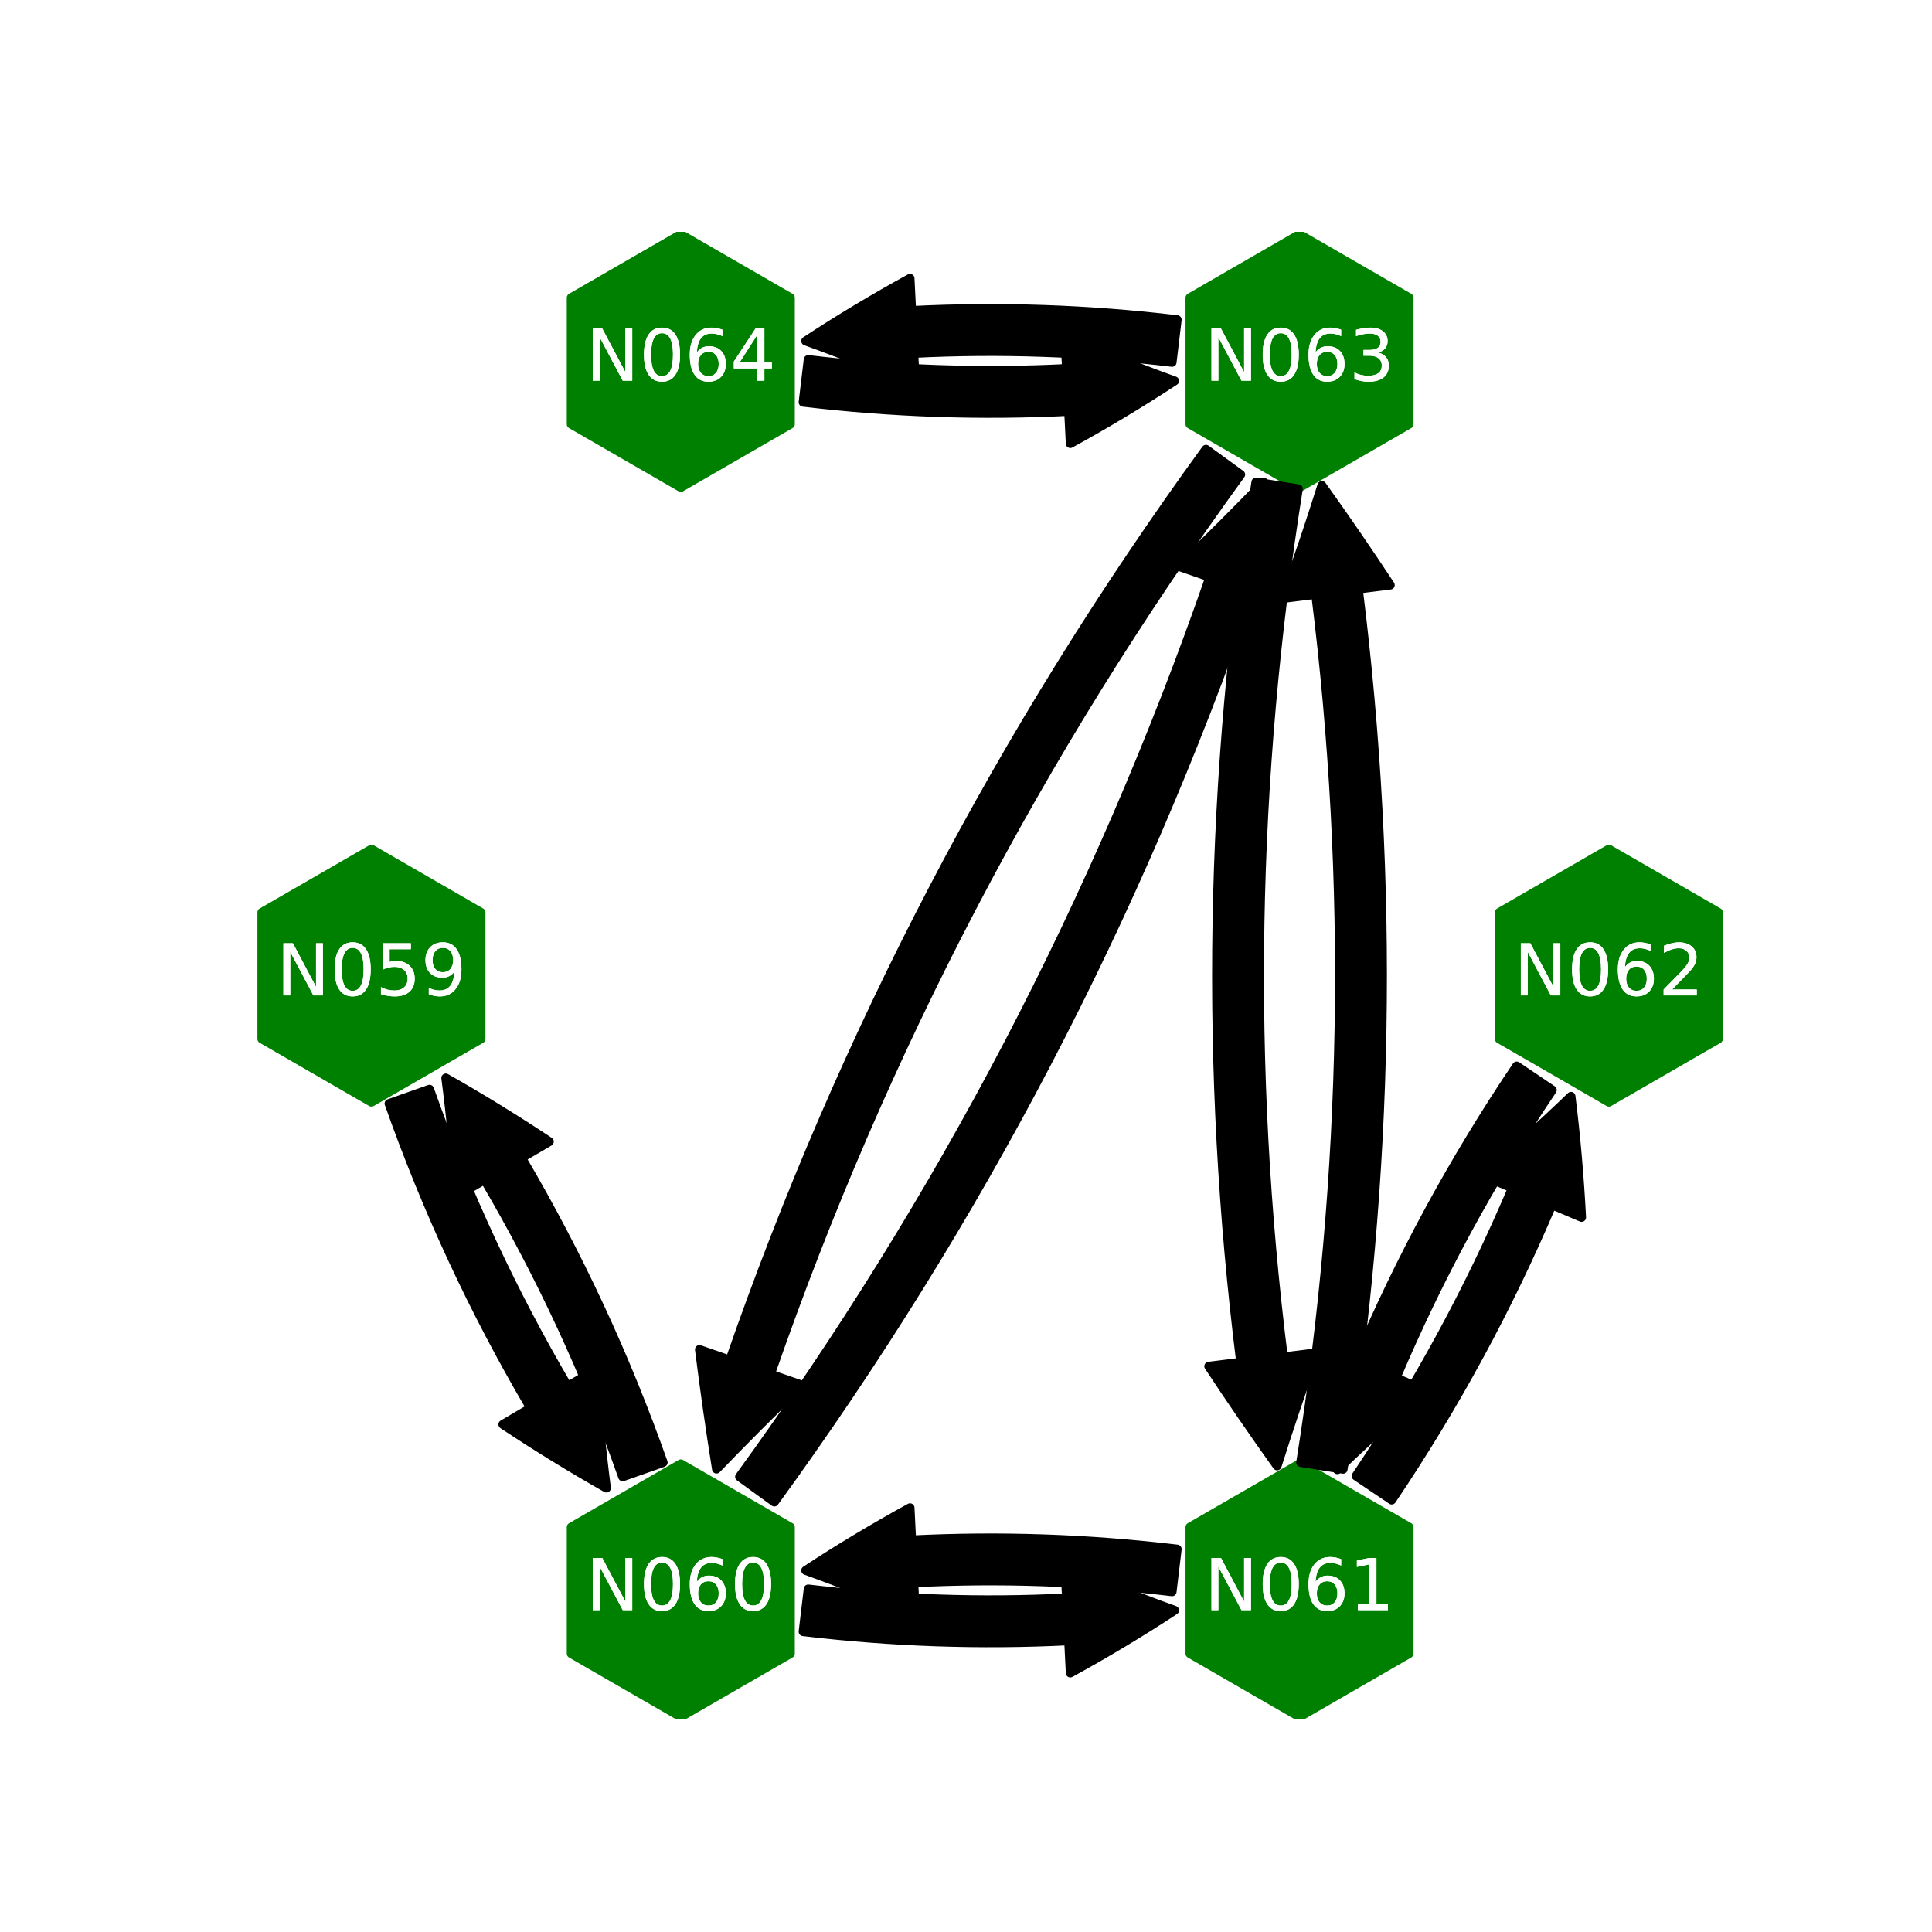
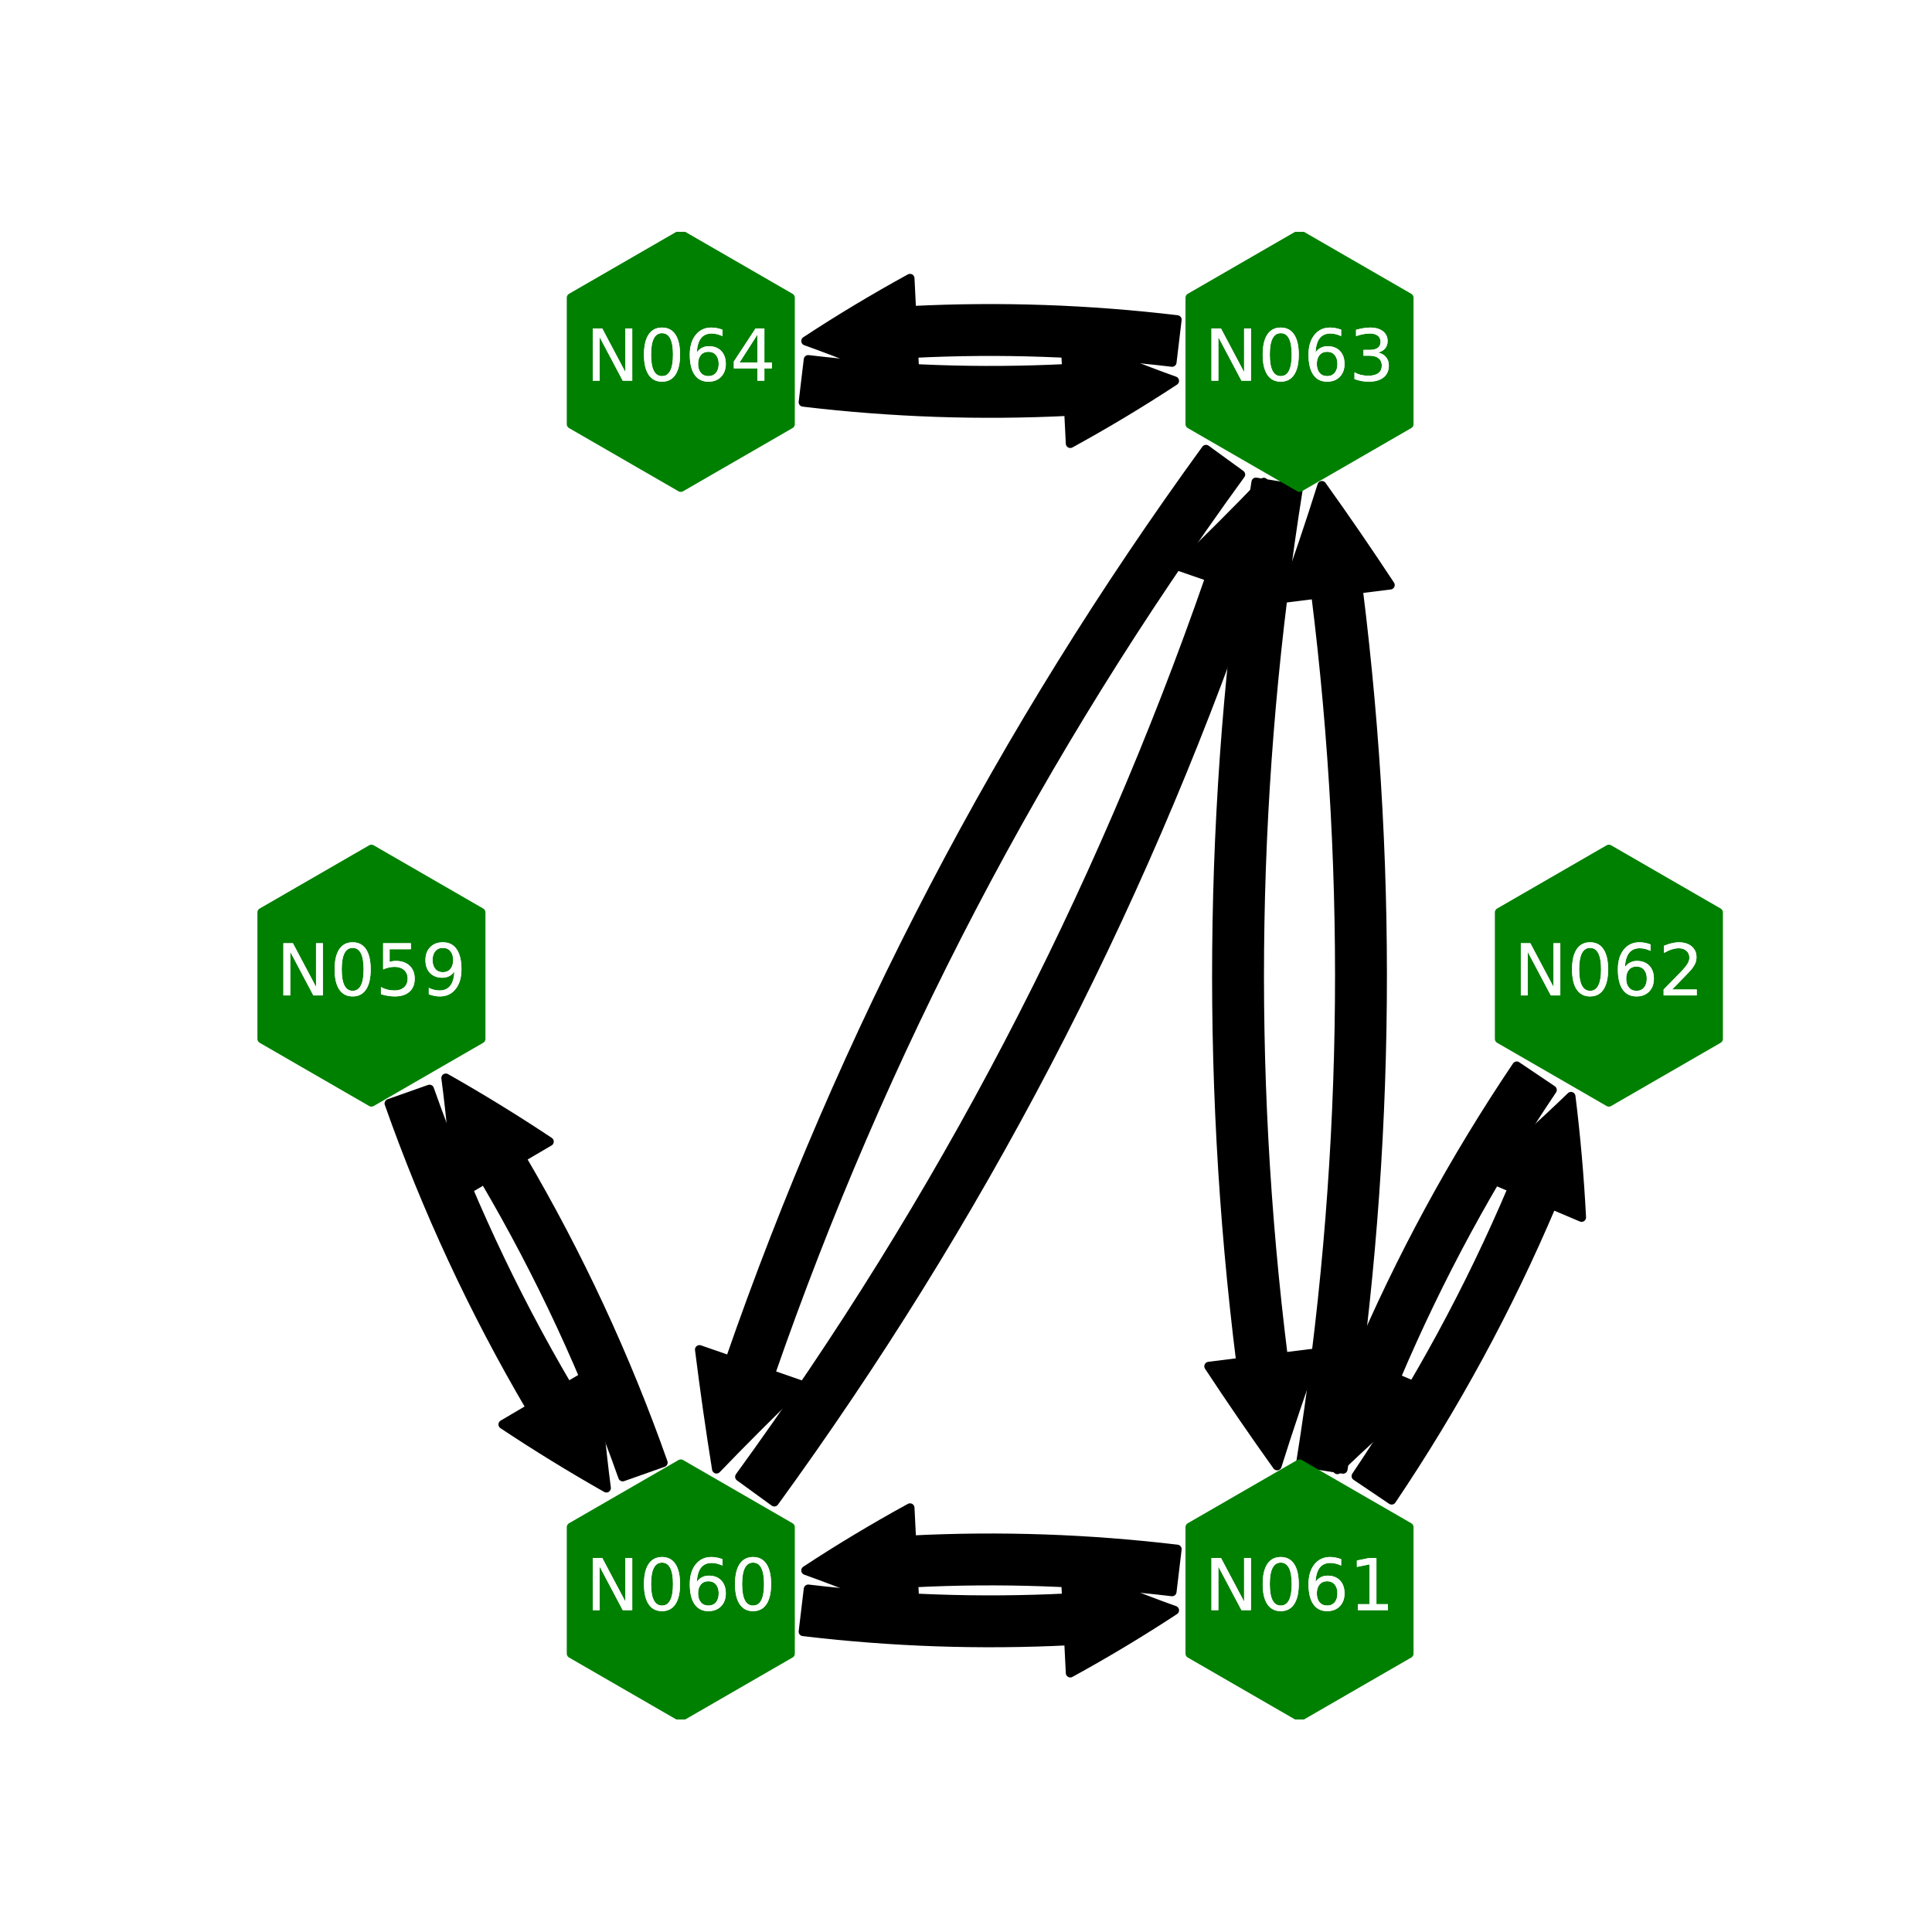
- <svg xmlns="http://www.w3.org/2000/svg" xmlns:xlink="http://www.w3.org/1999/xlink" height="216pt" version="1.1" viewBox="0 0 216 216" width="216pt">
+ <svg xmlns="http://www.w3.org/2000/svg" xmlns:xlink="http://www.w3.org/1999/xlink" width="216pt" height="216pt" viewBox="0 0 216 216" version="1.1">
  <defs>
-     <style type="text/css">
- *{stroke-linecap:butt;stroke-linejoin:round;}
-   </style>
+     <style type="text/css">*{stroke-linejoin: round; stroke-linecap: butt}</style>
  </defs>
  <g id="figure_1">
    <g id="patch_1">
-       <path d="M 0 216  L 216 216  L 216 0  L 0 0  z " style="fill:#ffffff;" />
+       <path d="M 0 216  L 216 216  L 216 0  L 0 0  z " style="fill: #ffffff" />
    </g>
    <g id="axes_1">
+       <g id="patch_2">
+         <path d="M 48.021 121.77  Q 54.168 139.179 63.469 154.998  L 66.572 153.174  Q 66.923 159.695 67.797 166.365  Q 61.943 163.052 56.227 159.256  L 59.331 157.431  Q 49.796 141.213 43.495 123.369  L 48.021 121.77  z " clip-path="url(#p421749aa12)" style="stroke: #000000; stroke-linecap: round" />
+       </g>
+       <g id="patch_3">
+         <path d="M 90.36 177.653  Q 104.8 179.375 119.239 178.652  L 119.059 175.057  Q 124.983 177.767 131.319 180.037  Q 125.695 183.732 119.659 187.042  L 119.479 183.446  Q 104.635 184.189 89.791 182.419  L 90.36 177.653  z " clip-path="url(#p421749aa12)" style="stroke: #000000; stroke-linecap: round" />
+       </g>
+       <g id="patch_4">
+         <path d="M 69.619 165.117  Q 63.472 147.709 54.171 131.889  L 51.068 133.714  Q 50.717 127.192 49.843 120.522  Q 55.697 123.835 61.412 127.632  L 58.309 129.456  Q 67.844 145.675 74.145 163.519  L 69.619 165.117  z " clip-path="url(#p421749aa12)" style="stroke: #000000; stroke-linecap: round" />
+       </g>
+       <g id="patch_5">
+         <path d="M 82.688 165.105  Q 116.499 118.599 135.265 64.523  L 131.864 63.343  Q 136.631 58.757 141.294 53.917  Q 142.358 60.552 143.2 67.277  L 139.799 66.097  Q 120.8 120.845 86.57 167.927  L 82.688 165.105  z " clip-path="url(#p421749aa12)" style="stroke: #000000; stroke-linecap: round" />
+       </g>
+       <g id="patch_6">
+         <path d="M 151.609 165.03  Q 161.927 149.721 169.09 132.825  L 165.775 131.42  Q 170.804 127.253 175.64 122.577  Q 176.467 129.252 176.823 136.104  L 173.509 134.699  Q 166.165 152.02 155.589 167.713  L 151.609 165.03  z " clip-path="url(#p421749aa12)" style="stroke: #000000; stroke-linecap: round" />
+       </g>
+       <g id="patch_7">
+         <path d="M 145.419 163.507  Q 153.159 114.978 147.097 66.451  L 143.525 66.897  Q 145.773 60.687 147.789 54.275  Q 151.7 59.741 155.432 65.409  L 151.86 65.856  Q 158.006 115.06 150.159 164.263  L 145.419 163.507  z " clip-path="url(#p421749aa12)" style="stroke: #000000; stroke-linecap: round" />
+       </g>
+       <g id="patch_8">
+         <path d="M 131.04 177.962  Q 116.6 176.239 102.161 176.962  L 102.341 180.558  Q 96.417 177.847 90.081 175.578  Q 95.705 171.882 101.741 168.573  L 101.921 172.168  Q 116.765 171.425 131.609 173.195  L 131.04 177.962  z " clip-path="url(#p421749aa12)" style="stroke: #000000; stroke-linecap: round" />
+       </g>
+       <g id="patch_9">
+         <path d="M 173.551 121.857  Q 163.234 137.166 156.071 154.062  L 159.385 155.467  Q 154.357 159.634 149.521 164.311  Q 148.694 157.635 148.337 150.783  L 151.651 152.188  Q 158.995 134.867 169.571 119.174  L 173.551 121.857  z " clip-path="url(#p421749aa12)" style="stroke: #000000; stroke-linecap: round" />
+       </g>
+       <g id="patch_10">
+         <path d="M 138.712 53.055  Q 104.901 99.561 86.135 153.637  L 89.536 154.817  Q 84.769 159.403 80.106 164.243  Q 79.042 157.608 78.2 150.883  L 81.601 152.063  Q 100.6 97.315 134.83 50.233  L 138.712 53.055  z " clip-path="url(#p421749aa12)" style="stroke: #000000; stroke-linecap: round" />
+       </g>
+       <g id="patch_11">
+         <path d="M 131.04 40.507  Q 116.6 38.785 102.161 39.508  L 102.341 43.103  Q 96.417 40.393 90.081 38.123  Q 95.705 34.428 101.741 31.118  L 101.921 34.714  Q 116.765 33.971 131.609 35.741  L 131.04 40.507  z " clip-path="url(#p421749aa12)" style="stroke: #000000; stroke-linecap: round" />
+       </g>
+       <g id="patch_12">
+         <path d="M 145.154 54.653  Q 137.415 103.182 143.477 151.709  L 147.049 151.263  Q 144.801 157.473 142.784 163.885  Q 138.874 158.419 135.142 152.751  L 138.714 152.304  Q 132.567 103.1 140.414 53.897  L 145.154 54.653  z " clip-path="url(#p421749aa12)" style="stroke: #000000; stroke-linecap: round" />
+       </g>
+       <g id="patch_13">
+         <path d="M 90.36 40.198  Q 104.8 41.921 119.239 41.198  L 119.059 37.602  Q 124.983 40.313 131.319 42.582  Q 125.695 46.278 119.659 49.587  L 119.479 45.992  Q 104.635 46.735 89.791 44.965  L 90.36 40.198  z " clip-path="url(#p421749aa12)" style="stroke: #000000; stroke-linecap: round" />
+       </g>
      <g id="PathCollection_1">
        <defs>
-           <path d="M 0 -14.142  L -12.247 -7.071  L -12.247 7.071  L -0 14.142  L 12.247 7.071  L 12.247 -7.071  z " id="mfa563fba59" style="stroke:#008000;" />
+           <path id="md7deed26cb" d="M 0 -14.142  L -12.247 -7.071  L -12.247 7.071  L -0 14.142  L 12.247 7.071  L 12.247 -7.071  z " style="stroke: #008000" />
        </defs>
-         <g clip-path="url(#p41beeb356f)">
-           <use style="fill:#008000;stroke:#008000;" x="179.874" xlink:href="#mfa563fba59" y="109.08" />
-           <use style="fill:#008000;stroke:#008000;" x="76.113" xlink:href="#mfa563fba59" y="40.355" />
-           <use style="fill:#008000;stroke:#008000;" x="145.287" xlink:href="#mfa563fba59" y="40.355" />
-           <use style="fill:#008000;stroke:#008000;" x="76.113" xlink:href="#mfa563fba59" y="177.805" />
-           <use style="fill:#008000;stroke:#008000;" x="145.287" xlink:href="#mfa563fba59" y="177.805" />
-           <use style="fill:#008000;stroke:#008000;" x="41.526" xlink:href="#mfa563fba59" y="109.08" />
-         </g>
-       </g>
-       <g id="patch_2">
-         <path clip-path="url(#p41beeb356f)" d="M 48.024 121.779  Q 54.17 139.18 63.468 154.995  L 66.571 153.17  Q 66.923 159.693 67.798 166.365  Q 61.943 163.05 56.226 159.252  L 59.33 157.427  Q 49.798 141.215 43.498 123.377  L 48.024 121.779  z " style="stroke:#000000;stroke-linecap:round;" />
-       </g>
-       <g id="patch_3">
-         <path clip-path="url(#p41beeb356f)" d="M 90.36 177.65  Q 104.8 179.373 119.239 178.65  L 119.059 175.054  Q 124.983 177.765 131.319 180.034  Q 125.695 183.73 119.659 187.039  L 119.479 183.444  Q 104.635 184.187 89.791 182.417  L 90.36 177.65  z " style="stroke:#000000;stroke-linecap:round;" />
-       </g>
-       <g id="patch_4">
-         <path clip-path="url(#p41beeb356f)" d="M 69.616 165.106  Q 63.469 147.704 54.172 131.89  L 51.069 133.715  Q 50.717 127.192 49.842 120.52  Q 55.697 123.835 61.413 127.633  L 58.31 129.457  Q 67.842 145.67 74.142 163.507  L 69.616 165.106  z " style="stroke:#000000;stroke-linecap:round;" />
-       </g>
-       <g id="patch_5">
-         <path clip-path="url(#p41beeb356f)" d="M 82.688 165.103  Q 116.498 118.598 135.265 64.525  L 131.864 63.344  Q 136.631 58.759 141.294 53.919  Q 142.358 60.554 143.2 67.279  L 139.799 66.098  Q 120.8 120.845 86.57 167.925  L 82.688 165.103  z " style="stroke:#000000;stroke-linecap:round;" />
-       </g>
-       <g id="patch_6">
-         <path clip-path="url(#p41beeb356f)" d="M 151.614 165.02  Q 161.928 149.716 169.089 132.826  L 165.774 131.421  Q 170.804 127.253 175.64 122.574  Q 176.467 129.252 176.822 136.105  L 173.508 134.7  Q 166.166 152.015 155.595 167.703  L 151.614 165.02  z " style="stroke:#000000;stroke-linecap:round;" />
-       </g>
-       <g id="patch_7">
-         <path clip-path="url(#p41beeb356f)" d="M 145.419 163.505  Q 153.158 114.978 147.097 66.452  L 143.524 66.898  Q 145.773 60.689 147.789 54.277  Q 151.7 59.743 155.432 65.411  L 151.86 65.857  Q 158.006 115.06 150.159 164.261  L 145.419 163.505  z " style="stroke:#000000;stroke-linecap:round;" />
-       </g>
-       <g id="patch_8">
-         <path clip-path="url(#p41beeb356f)" d="M 131.04 177.959  Q 116.6 176.237 102.161 176.96  L 102.341 180.555  Q 96.417 177.845 90.081 175.575  Q 95.705 171.88 101.741 168.57  L 101.921 172.166  Q 116.765 171.423 131.609 173.193  L 131.04 177.959  z " style="stroke:#000000;stroke-linecap:round;" />
-       </g>
-       <g id="patch_9">
-         <path clip-path="url(#p41beeb356f)" d="M 173.546 121.864  Q 163.233 137.169 156.072 154.058  L 159.386 155.464  Q 154.357 159.632 149.52 164.311  Q 148.694 157.633 148.338 150.779  L 151.652 152.185  Q 158.994 134.87 169.566 119.182  L 173.546 121.864  z " style="stroke:#000000;stroke-linecap:round;" />
-       </g>
-       <g id="patch_10">
-         <path clip-path="url(#p41beeb356f)" d="M 138.712 53.057  Q 104.902 99.562 86.135 153.635  L 89.536 154.816  Q 84.769 159.401 80.106 164.241  Q 79.042 157.606 78.2 150.881  L 81.601 152.062  Q 100.6 97.315 134.83 50.235  L 138.712 53.057  z " style="stroke:#000000;stroke-linecap:round;" />
-       </g>
-       <g id="patch_11">
-         <path clip-path="url(#p41beeb356f)" d="M 131.04 40.51  Q 116.6 38.787 102.161 39.51  L 102.341 43.106  Q 96.417 40.395 90.081 38.126  Q 95.705 34.43 101.741 31.121  L 101.921 34.716  Q 116.765 33.973 131.609 35.743  L 131.04 40.51  z " style="stroke:#000000;stroke-linecap:round;" />
-       </g>
-       <g id="patch_12">
-         <path clip-path="url(#p41beeb356f)" d="M 145.154 54.655  Q 137.415 103.182 143.477 151.708  L 147.049 151.262  Q 144.801 157.471 142.784 163.883  Q 138.874 158.417 135.142 152.749  L 138.714 152.303  Q 132.568 103.1 140.414 53.899  L 145.154 54.655  z " style="stroke:#000000;stroke-linecap:round;" />
-       </g>
-       <g id="patch_13">
-         <path clip-path="url(#p41beeb356f)" d="M 90.36 40.201  Q 104.8 41.923 119.239 41.2  L 119.059 37.605  Q 124.983 40.315 131.319 42.585  Q 125.695 46.28 119.659 49.59  L 119.479 45.994  Q 104.635 46.737 89.791 44.967  L 90.36 40.201  z " style="stroke:#000000;stroke-linecap:round;" />
+         <g clip-path="url(#p421749aa12)">
+           <use xlink:href="#md7deed26cb" x="76.113" y="40.353" style="fill: #008000; stroke: #008000" />
+           <use xlink:href="#md7deed26cb" x="41.526" y="109.08" style="fill: #008000; stroke: #008000" />
+           <use xlink:href="#md7deed26cb" x="145.287" y="40.353" style="fill: #008000; stroke: #008000" />
+           <use xlink:href="#md7deed26cb" x="179.874" y="109.08" style="fill: #008000; stroke: #008000" />
+           <use xlink:href="#md7deed26cb" x="145.287" y="177.807" style="fill: #008000; stroke: #008000" />
+           <use xlink:href="#md7deed26cb" x="76.113" y="177.807" style="fill: #008000; stroke: #008000" />
+         </g>
      </g>
      <g id="text_1">
-         <g clip-path="url(#p41beeb356f)">
-           <defs>
-             <path d="M 9.812 72.906  L 23.094 72.906  L 55.422 11.922  L 55.422 72.906  L 64.984 72.906  L 64.984 0  L 51.703 0  L 19.391 60.984  L 19.391 0  L 9.812 0  z " id="DejaVuSans-78" />
-             <path d="M 31.781 66.406  Q 24.172 66.406 20.328 58.906  Q 16.5 51.422 16.5 36.375  Q 16.5 21.391 20.328 13.891  Q 24.172 6.391 31.781 6.391  Q 39.453 6.391 43.281 13.891  Q 47.125 21.391 47.125 36.375  Q 47.125 51.422 43.281 58.906  Q 39.453 66.406 31.781 66.406  z M 31.781 74.219  Q 44.047 74.219 50.516 64.516  Q 56.984 54.828 56.984 36.375  Q 56.984 17.969 50.516 8.266  Q 44.047 -1.422 31.781 -1.422  Q 19.531 -1.422 13.062 8.266  Q 6.594 17.969 6.594 36.375  Q 6.594 54.828 13.062 64.516  Q 19.531 74.219 31.781 74.219  z " id="DejaVuSans-48" />
-             <path d="M 10.797 72.906  L 49.516 72.906  L 49.516 64.594  L 19.828 64.594  L 19.828 46.734  Q 21.969 47.469 24.109 47.828  Q 26.266 48.188 28.422 48.188  Q 40.625 48.188 47.75 41.5  Q 54.891 34.812 54.891 23.391  Q 54.891 11.625 47.562 5.094  Q 40.234 -1.422 26.906 -1.422  Q 22.312 -1.422 17.547 -0.641  Q 12.797 0.141 7.719 1.703  L 7.719 11.625  Q 12.109 9.234 16.797 8.062  Q 21.484 6.891 26.703 6.891  Q 35.156 6.891 40.078 11.328  Q 45.016 15.766 45.016 23.391  Q 45.016 31 40.078 35.438  Q 35.156 39.891 26.703 39.891  Q 22.75 39.891 18.812 39.016  Q 14.891 38.141 10.797 36.281  z " id="DejaVuSans-53" />
-             <path d="M 10.984 1.516  L 10.984 10.5  Q 14.703 8.734 18.5 7.812  Q 22.312 6.891 25.984 6.891  Q 35.75 6.891 40.891 13.453  Q 46.047 20.016 46.781 33.406  Q 43.953 29.203 39.594 26.953  Q 35.25 24.703 29.984 24.703  Q 19.047 24.703 12.672 31.312  Q 6.297 37.938 6.297 49.422  Q 6.297 60.641 12.938 67.422  Q 19.578 74.219 30.609 74.219  Q 43.266 74.219 49.922 64.516  Q 56.594 54.828 56.594 36.375  Q 56.594 19.141 48.406 8.859  Q 40.234 -1.422 26.422 -1.422  Q 22.703 -1.422 18.891 -0.688  Q 15.094 0.047 10.984 1.516  z M 30.609 32.422  Q 37.25 32.422 41.125 36.953  Q 45.016 41.5 45.016 49.422  Q 45.016 57.281 41.125 61.844  Q 37.25 66.406 30.609 66.406  Q 23.969 66.406 20.094 61.844  Q 16.219 57.281 16.219 49.422  Q 16.219 41.5 20.094 36.953  Q 23.969 32.422 30.609 32.422  z " id="DejaVuSans-57" />
-           </defs>
-           <g style="fill:#ffffff;" transform="translate(30.89895 111.2875)scale(0.08 -0.08)">
-             <use xlink:href="#DejaVuSans-78" />
-             <use x="74.805" xlink:href="#DejaVuSans-48" />
-             <use x="138.428" xlink:href="#DejaVuSans-53" />
-             <use x="202.051" xlink:href="#DejaVuSans-57" />
+         <g clip-path="url(#p421749aa12)">
+           <g style="fill: #ffffff" transform="translate(30.89895 111.2875) scale(0.08 -0.08)">
+             <defs>
+               <path id="DejaVuSans-4e" d="M 628 4666  L 1478 4666  L 3547 763  L 3547 4666  L 4159 4666  L 4159 0  L 3309 0  L 1241 3903  L 1241 0  L 628 0  L 628 4666  z " transform="scale(0.015625)" />
+               <path id="DejaVuSans-30" d="M 2034 4250  Q 1547 4250 1301 3770  Q 1056 3291 1056 2328  Q 1056 1369 1301 889  Q 1547 409 2034 409  Q 2525 409 2770 889  Q 3016 1369 3016 2328  Q 3016 3291 2770 3770  Q 2525 4250 2034 4250  z M 2034 4750  Q 2819 4750 3233 4129  Q 3647 3509 3647 2328  Q 3647 1150 3233 529  Q 2819 -91 2034 -91  Q 1250 -91 836 529  Q 422 1150 422 2328  Q 422 3509 836 4129  Q 1250 4750 2034 4750  z " transform="scale(0.015625)" />
+               <path id="DejaVuSans-35" d="M 691 4666  L 3169 4666  L 3169 4134  L 1269 4134  L 1269 2991  Q 1406 3038 1543 3061  Q 1681 3084 1819 3084  Q 2600 3084 3056 2656  Q 3513 2228 3513 1497  Q 3513 744 3044 326  Q 2575 -91 1722 -91  Q 1428 -91 1123 -41  Q 819 9 494 109  L 494 744  Q 775 591 1075 516  Q 1375 441 1709 441  Q 2250 441 2565 725  Q 2881 1009 2881 1497  Q 2881 1984 2565 2268  Q 2250 2553 1709 2553  Q 1456 2553 1204 2497  Q 953 2441 691 2322  L 691 4666  z " transform="scale(0.015625)" />
+               <path id="DejaVuSans-39" d="M 703 97  L 703 672  Q 941 559 1184 500  Q 1428 441 1663 441  Q 2288 441 2617 861  Q 2947 1281 2994 2138  Q 2813 1869 2534 1725  Q 2256 1581 1919 1581  Q 1219 1581 811 2004  Q 403 2428 403 3163  Q 403 3881 828 4315  Q 1253 4750 1959 4750  Q 2769 4750 3195 4129  Q 3622 3509 3622 2328  Q 3622 1225 3098 567  Q 2575 -91 1691 -91  Q 1453 -91 1209 -44  Q 966 3 703 97  z M 1959 2075  Q 2384 2075 2632 2365  Q 2881 2656 2881 3163  Q 2881 3666 2632 3958  Q 2384 4250 1959 4250  Q 1534 4250 1286 3958  Q 1038 3666 1038 3163  Q 1038 2656 1286 2365  Q 1534 2075 1959 2075  z " transform="scale(0.015625)" />
+             </defs>
+             <use xlink:href="#DejaVuSans-4e" />
+             <use xlink:href="#DejaVuSans-30" x="74.805" />
+             <use xlink:href="#DejaVuSans-35" x="138.428" />
+             <use xlink:href="#DejaVuSans-39" x="202.051" />
          </g>
        </g>
      </g>
      <g id="text_2">
-         <g clip-path="url(#p41beeb356f)">
-           <defs>
-             <path d="M 33.016 40.375  Q 26.375 40.375 22.484 35.828  Q 18.609 31.297 18.609 23.391  Q 18.609 15.531 22.484 10.953  Q 26.375 6.391 33.016 6.391  Q 39.656 6.391 43.531 10.953  Q 47.406 15.531 47.406 23.391  Q 47.406 31.297 43.531 35.828  Q 39.656 40.375 33.016 40.375  z M 52.594 71.297  L 52.594 62.312  Q 48.875 64.062 45.094 64.984  Q 41.312 65.922 37.594 65.922  Q 27.828 65.922 22.672 59.328  Q 17.531 52.734 16.797 39.406  Q 19.672 43.656 24.016 45.922  Q 28.375 48.188 33.594 48.188  Q 44.578 48.188 50.953 41.516  Q 57.328 34.859 57.328 23.391  Q 57.328 12.156 50.688 5.359  Q 44.047 -1.422 33.016 -1.422  Q 20.359 -1.422 13.672 8.266  Q 6.984 17.969 6.984 36.375  Q 6.984 53.656 15.188 63.938  Q 23.391 74.219 37.203 74.219  Q 40.922 74.219 44.703 73.484  Q 48.484 72.75 52.594 71.297  z " id="DejaVuSans-54" />
-           </defs>
-           <g style="fill:#ffffff;" transform="translate(65.48573 180.0122)scale(0.08 -0.08)">
-             <use xlink:href="#DejaVuSans-78" />
-             <use x="74.805" xlink:href="#DejaVuSans-48" />
-             <use x="138.428" xlink:href="#DejaVuSans-54" />
-             <use x="202.051" xlink:href="#DejaVuSans-48" />
+         <g clip-path="url(#p421749aa12)">
+           <g style="fill: #ffffff" transform="translate(65.48573 180.0148) scale(0.08 -0.08)">
+             <defs>
+               <path id="DejaVuSans-36" d="M 2113 2584  Q 1688 2584 1439 2293  Q 1191 2003 1191 1497  Q 1191 994 1439 701  Q 1688 409 2113 409  Q 2538 409 2786 701  Q 3034 994 3034 1497  Q 3034 2003 2786 2293  Q 2538 2584 2113 2584  z M 3366 4563  L 3366 3988  Q 3128 4100 2886 4159  Q 2644 4219 2406 4219  Q 1781 4219 1451 3797  Q 1122 3375 1075 2522  Q 1259 2794 1537 2939  Q 1816 3084 2150 3084  Q 2853 3084 3261 2657  Q 3669 2231 3669 1497  Q 3669 778 3244 343  Q 2819 -91 2113 -91  Q 1303 -91 875 529  Q 447 1150 447 2328  Q 447 3434 972 4092  Q 1497 4750 2381 4750  Q 2619 4750 2861 4703  Q 3103 4656 3366 4563  z " transform="scale(0.015625)" />
+             </defs>
+             <use xlink:href="#DejaVuSans-4e" />
+             <use xlink:href="#DejaVuSans-30" x="74.805" />
+             <use xlink:href="#DejaVuSans-36" x="138.428" />
+             <use xlink:href="#DejaVuSans-30" x="202.051" />
          </g>
        </g>
      </g>
      <g id="text_3">
-         <g clip-path="url(#p41beeb356f)">
-           <defs>
-             <path d="M 12.406 8.297  L 28.516 8.297  L 28.516 63.922  L 10.984 60.406  L 10.984 69.391  L 28.422 72.906  L 38.281 72.906  L 38.281 8.297  L 54.391 8.297  L 54.391 0  L 12.406 0  z " id="DejaVuSans-49" />
-           </defs>
-           <g style="fill:#ffffff;" transform="translate(134.6593 180.0122)scale(0.08 -0.08)">
-             <use xlink:href="#DejaVuSans-78" />
-             <use x="74.805" xlink:href="#DejaVuSans-48" />
-             <use x="138.428" xlink:href="#DejaVuSans-54" />
-             <use x="202.051" xlink:href="#DejaVuSans-49" />
+         <g clip-path="url(#p421749aa12)">
+           <g style="fill: #ffffff" transform="translate(134.6593 180.0148) scale(0.08 -0.08)">
+             <defs>
+               <path id="DejaVuSans-31" d="M 794 531  L 1825 531  L 1825 4091  L 703 3866  L 703 4441  L 1819 4666  L 2450 4666  L 2450 531  L 3481 531  L 3481 0  L 794 0  L 794 531  z " transform="scale(0.015625)" />
+             </defs>
+             <use xlink:href="#DejaVuSans-4e" />
+             <use xlink:href="#DejaVuSans-30" x="74.805" />
+             <use xlink:href="#DejaVuSans-36" x="138.428" />
+             <use xlink:href="#DejaVuSans-31" x="202.051" />
          </g>
        </g>
      </g>
      <g id="text_4">
-         <g clip-path="url(#p41beeb356f)">
-           <defs>
-             <path d="M 19.188 8.297  L 53.609 8.297  L 53.609 0  L 7.328 0  L 7.328 8.297  Q 12.938 14.109 22.625 23.891  Q 32.328 33.688 34.812 36.531  Q 39.547 41.844 41.422 45.531  Q 43.312 49.219 43.312 52.781  Q 43.312 58.594 39.234 62.25  Q 35.156 65.922 28.609 65.922  Q 23.969 65.922 18.812 64.312  Q 13.672 62.703 7.812 59.422  L 7.812 69.391  Q 13.766 71.781 18.938 73  Q 24.125 74.219 28.422 74.219  Q 39.75 74.219 46.484 68.547  Q 53.219 62.891 53.219 53.422  Q 53.219 48.922 51.531 44.891  Q 49.859 40.875 45.406 35.406  Q 44.188 33.984 37.641 27.219  Q 31.109 20.453 19.188 8.297  z " id="DejaVuSans-50" />
-           </defs>
-           <g style="fill:#ffffff;" transform="translate(169.2461 111.2875)scale(0.08 -0.08)">
-             <use xlink:href="#DejaVuSans-78" />
-             <use x="74.805" xlink:href="#DejaVuSans-48" />
-             <use x="138.428" xlink:href="#DejaVuSans-54" />
-             <use x="202.051" xlink:href="#DejaVuSans-50" />
+         <g clip-path="url(#p421749aa12)">
+           <g style="fill: #ffffff" transform="translate(169.2461 111.2875) scale(0.08 -0.08)">
+             <defs>
+               <path id="DejaVuSans-32" d="M 1228 531  L 3431 531  L 3431 0  L 469 0  L 469 531  Q 828 903 1448 1529  Q 2069 2156 2228 2338  Q 2531 2678 2651 2914  Q 2772 3150 2772 3378  Q 2772 3750 2511 3984  Q 2250 4219 1831 4219  Q 1534 4219 1204 4116  Q 875 4013 500 3803  L 500 4441  Q 881 4594 1212 4672  Q 1544 4750 1819 4750  Q 2544 4750 2975 4387  Q 3406 4025 3406 3419  Q 3406 3131 3298 2873  Q 3191 2616 2906 2266  Q 2828 2175 2409 1742  Q 1991 1309 1228 531  z " transform="scale(0.015625)" />
+             </defs>
+             <use xlink:href="#DejaVuSans-4e" />
+             <use xlink:href="#DejaVuSans-30" x="74.805" />
+             <use xlink:href="#DejaVuSans-36" x="138.428" />
+             <use xlink:href="#DejaVuSans-32" x="202.051" />
          </g>
        </g>
      </g>
      <g id="text_5">
-         <g clip-path="url(#p41beeb356f)">
-           <defs>
-             <path d="M 40.578 39.312  Q 47.656 37.797 51.625 33  Q 55.609 28.219 55.609 21.188  Q 55.609 10.406 48.188 4.484  Q 40.766 -1.422 27.094 -1.422  Q 22.516 -1.422 17.656 -0.516  Q 12.797 0.391 7.625 2.203  L 7.625 11.719  Q 11.719 9.328 16.594 8.109  Q 21.484 6.891 26.812 6.891  Q 36.078 6.891 40.938 10.547  Q 45.797 14.203 45.797 21.188  Q 45.797 27.641 41.281 31.266  Q 36.766 34.906 28.719 34.906  L 20.219 34.906  L 20.219 43.016  L 29.109 43.016  Q 36.375 43.016 40.234 45.922  Q 44.094 48.828 44.094 54.297  Q 44.094 59.906 40.109 62.906  Q 36.141 65.922 28.719 65.922  Q 24.656 65.922 20.016 65.031  Q 15.375 64.156 9.812 62.312  L 9.812 71.094  Q 15.438 72.656 20.344 73.438  Q 25.25 74.219 29.594 74.219  Q 40.828 74.219 47.359 69.109  Q 53.906 64.016 53.906 55.328  Q 53.906 49.266 50.438 45.094  Q 46.969 40.922 40.578 39.312  z " id="DejaVuSans-51" />
-           </defs>
-           <g style="fill:#ffffff;" transform="translate(134.6593 42.56276)scale(0.08 -0.08)">
-             <use xlink:href="#DejaVuSans-78" />
-             <use x="74.805" xlink:href="#DejaVuSans-48" />
-             <use x="138.428" xlink:href="#DejaVuSans-54" />
-             <use x="202.051" xlink:href="#DejaVuSans-51" />
+         <g clip-path="url(#p421749aa12)">
+           <g style="fill: #ffffff" transform="translate(134.6593 42.56023) scale(0.08 -0.08)">
+             <defs>
+               <path id="DejaVuSans-33" d="M 2597 2516  Q 3050 2419 3304 2112  Q 3559 1806 3559 1356  Q 3559 666 3084 287  Q 2609 -91 1734 -91  Q 1441 -91 1130 -33  Q 819 25 488 141  L 488 750  Q 750 597 1062 519  Q 1375 441 1716 441  Q 2309 441 2620 675  Q 2931 909 2931 1356  Q 2931 1769 2642 2001  Q 2353 2234 1838 2234  L 1294 2234  L 1294 2753  L 1863 2753  Q 2328 2753 2575 2939  Q 2822 3125 2822 3475  Q 2822 3834 2567 4026  Q 2313 4219 1838 4219  Q 1578 4219 1281 4162  Q 984 4106 628 3988  L 628 4550  Q 988 4650 1302 4700  Q 1616 4750 1894 4750  Q 2613 4750 3031 4423  Q 3450 4097 3450 3541  Q 3450 3153 3228 2886  Q 3006 2619 2597 2516  z " transform="scale(0.015625)" />
+             </defs>
+             <use xlink:href="#DejaVuSans-4e" />
+             <use xlink:href="#DejaVuSans-30" x="74.805" />
+             <use xlink:href="#DejaVuSans-36" x="138.428" />
+             <use xlink:href="#DejaVuSans-33" x="202.051" />
          </g>
        </g>
      </g>
      <g id="text_6">
-         <g clip-path="url(#p41beeb356f)">
-           <defs>
-             <path d="M 37.797 64.312  L 12.891 25.391  L 37.797 25.391  z M 35.203 72.906  L 47.609 72.906  L 47.609 25.391  L 58.016 25.391  L 58.016 17.188  L 47.609 17.188  L 47.609 0  L 37.797 0  L 37.797 17.188  L 4.891 17.188  L 4.891 26.703  z " id="DejaVuSans-52" />
-           </defs>
-           <g style="fill:#ffffff;" transform="translate(65.48573 42.56276)scale(0.08 -0.08)">
-             <use xlink:href="#DejaVuSans-78" />
-             <use x="74.805" xlink:href="#DejaVuSans-48" />
-             <use x="138.428" xlink:href="#DejaVuSans-54" />
-             <use x="202.051" xlink:href="#DejaVuSans-52" />
+         <g clip-path="url(#p421749aa12)">
+           <g style="fill: #ffffff" transform="translate(65.48573 42.56023) scale(0.08 -0.08)">
+             <defs>
+               <path id="DejaVuSans-34" d="M 2419 4116  L 825 1625  L 2419 1625  L 2419 4116  z M 2253 4666  L 3047 4666  L 3047 1625  L 3713 1625  L 3713 1100  L 3047 1100  L 3047 0  L 2419 0  L 2419 1100  L 313 1100  L 313 1709  L 2253 4666  z " transform="scale(0.015625)" />
+             </defs>
+             <use xlink:href="#DejaVuSans-4e" />
+             <use xlink:href="#DejaVuSans-30" x="74.805" />
+             <use xlink:href="#DejaVuSans-36" x="138.428" />
+             <use xlink:href="#DejaVuSans-34" x="202.051" />
          </g>
        </g>
      </g>
      <g id="text_7">
-         <g clip-path="url(#p41beeb356f)">
-           <g style="fill:#ffffff;" transform="translate(30.89895 111.2875)scale(0.08 -0.08)">
-             <use xlink:href="#DejaVuSans-78" />
-             <use x="74.805" xlink:href="#DejaVuSans-48" />
-             <use x="138.428" xlink:href="#DejaVuSans-53" />
-             <use x="202.051" xlink:href="#DejaVuSans-57" />
+         <g clip-path="url(#p421749aa12)">
+           <g style="fill: #ffffff" transform="translate(30.89895 111.2875) scale(0.08 -0.08)">
+             <use xlink:href="#DejaVuSans-4e" />
+             <use xlink:href="#DejaVuSans-30" x="74.805" />
+             <use xlink:href="#DejaVuSans-35" x="138.428" />
+             <use xlink:href="#DejaVuSans-39" x="202.051" />
          </g>
        </g>
      </g>
      <g id="text_8">
-         <g clip-path="url(#p41beeb356f)">
-           <g style="fill:#ffffff;" transform="translate(65.48573 180.0122)scale(0.08 -0.08)">
-             <use xlink:href="#DejaVuSans-78" />
-             <use x="74.805" xlink:href="#DejaVuSans-48" />
-             <use x="138.428" xlink:href="#DejaVuSans-54" />
-             <use x="202.051" xlink:href="#DejaVuSans-48" />
+         <g clip-path="url(#p421749aa12)">
+           <g style="fill: #ffffff" transform="translate(65.48573 180.0148) scale(0.08 -0.08)">
+             <use xlink:href="#DejaVuSans-4e" />
+             <use xlink:href="#DejaVuSans-30" x="74.805" />
+             <use xlink:href="#DejaVuSans-36" x="138.428" />
+             <use xlink:href="#DejaVuSans-30" x="202.051" />
          </g>
        </g>
      </g>
      <g id="text_9">
-         <g clip-path="url(#p41beeb356f)">
-           <g style="fill:#ffffff;" transform="translate(134.6593 180.0122)scale(0.08 -0.08)">
-             <use xlink:href="#DejaVuSans-78" />
-             <use x="74.805" xlink:href="#DejaVuSans-48" />
-             <use x="138.428" xlink:href="#DejaVuSans-54" />
-             <use x="202.051" xlink:href="#DejaVuSans-49" />
+         <g clip-path="url(#p421749aa12)">
+           <g style="fill: #ffffff" transform="translate(134.6593 180.0148) scale(0.08 -0.08)">
+             <use xlink:href="#DejaVuSans-4e" />
+             <use xlink:href="#DejaVuSans-30" x="74.805" />
+             <use xlink:href="#DejaVuSans-36" x="138.428" />
+             <use xlink:href="#DejaVuSans-31" x="202.051" />
          </g>
        </g>
      </g>
      <g id="text_10">
-         <g clip-path="url(#p41beeb356f)">
-           <g style="fill:#ffffff;" transform="translate(169.2461 111.2875)scale(0.08 -0.08)">
-             <use xlink:href="#DejaVuSans-78" />
-             <use x="74.805" xlink:href="#DejaVuSans-48" />
-             <use x="138.428" xlink:href="#DejaVuSans-54" />
-             <use x="202.051" xlink:href="#DejaVuSans-50" />
+         <g clip-path="url(#p421749aa12)">
+           <g style="fill: #ffffff" transform="translate(169.2461 111.2875) scale(0.08 -0.08)">
+             <use xlink:href="#DejaVuSans-4e" />
+             <use xlink:href="#DejaVuSans-30" x="74.805" />
+             <use xlink:href="#DejaVuSans-36" x="138.428" />
+             <use xlink:href="#DejaVuSans-32" x="202.051" />
          </g>
        </g>
      </g>
      <g id="text_11">
-         <g clip-path="url(#p41beeb356f)">
-           <g style="fill:#ffffff;" transform="translate(134.6593 42.56276)scale(0.08 -0.08)">
-             <use xlink:href="#DejaVuSans-78" />
-             <use x="74.805" xlink:href="#DejaVuSans-48" />
-             <use x="138.428" xlink:href="#DejaVuSans-54" />
-             <use x="202.051" xlink:href="#DejaVuSans-51" />
+         <g clip-path="url(#p421749aa12)">
+           <g style="fill: #ffffff" transform="translate(134.6593 42.56023) scale(0.08 -0.08)">
+             <use xlink:href="#DejaVuSans-4e" />
+             <use xlink:href="#DejaVuSans-30" x="74.805" />
+             <use xlink:href="#DejaVuSans-36" x="138.428" />
+             <use xlink:href="#DejaVuSans-33" x="202.051" />
          </g>
        </g>
      </g>
      <g id="text_12">
-         <g clip-path="url(#p41beeb356f)">
-           <g style="fill:#ffffff;" transform="translate(65.48573 42.56276)scale(0.08 -0.08)">
-             <use xlink:href="#DejaVuSans-78" />
-             <use x="74.805" xlink:href="#DejaVuSans-48" />
-             <use x="138.428" xlink:href="#DejaVuSans-54" />
-             <use x="202.051" xlink:href="#DejaVuSans-52" />
+         <g clip-path="url(#p421749aa12)">
+           <g style="fill: #ffffff" transform="translate(65.48573 42.56023) scale(0.08 -0.08)">
+             <use xlink:href="#DejaVuSans-4e" />
+             <use xlink:href="#DejaVuSans-30" x="74.805" />
+             <use xlink:href="#DejaVuSans-36" x="138.428" />
+             <use xlink:href="#DejaVuSans-34" x="202.051" />
          </g>
        </g>
      </g>
    </g>
  </g>
  <defs>
-     <clipPath id="p41beeb356f">
-       <rect height="166.32" width="167.4" x="27" y="25.92" />
+     <clipPath id="p421749aa12">
+       <rect x="27" y="25.92" width="167.4" height="166.32" />
    </clipPath>
  </defs>
</svg>
